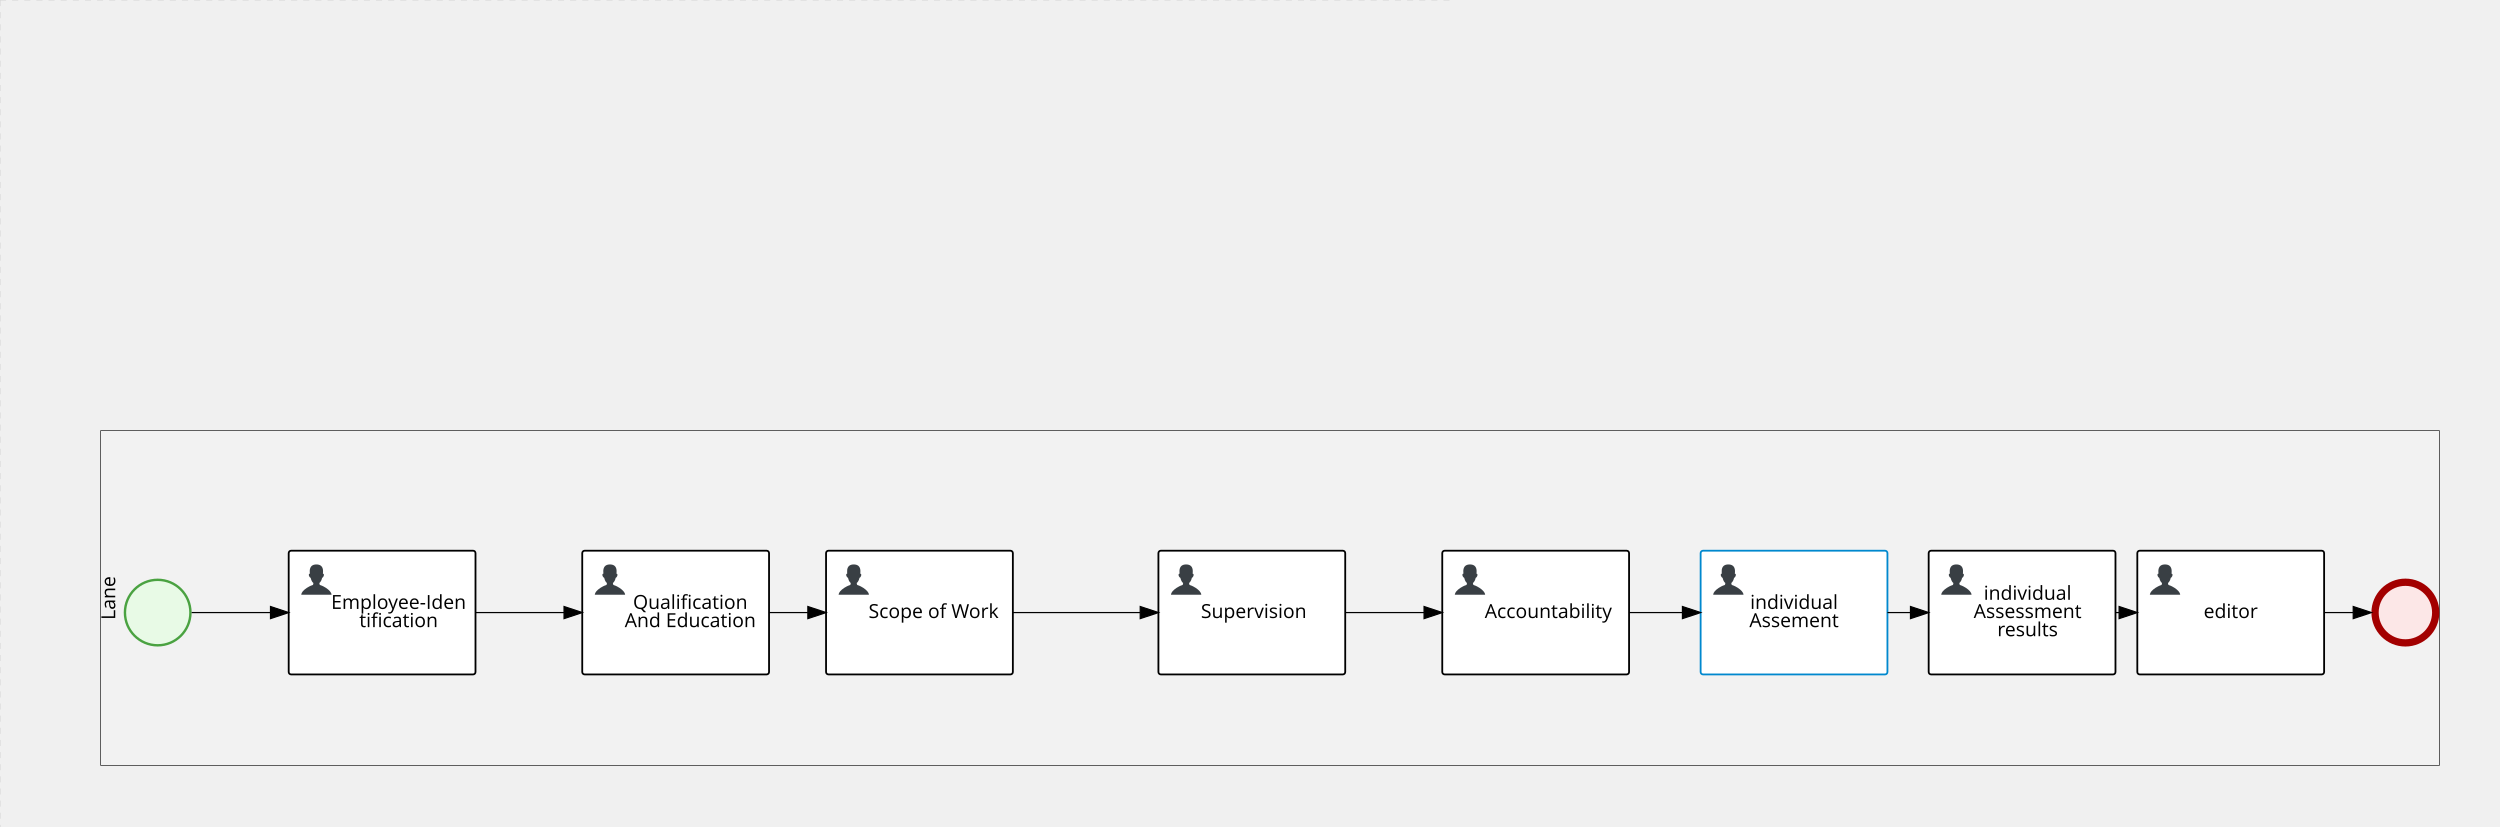
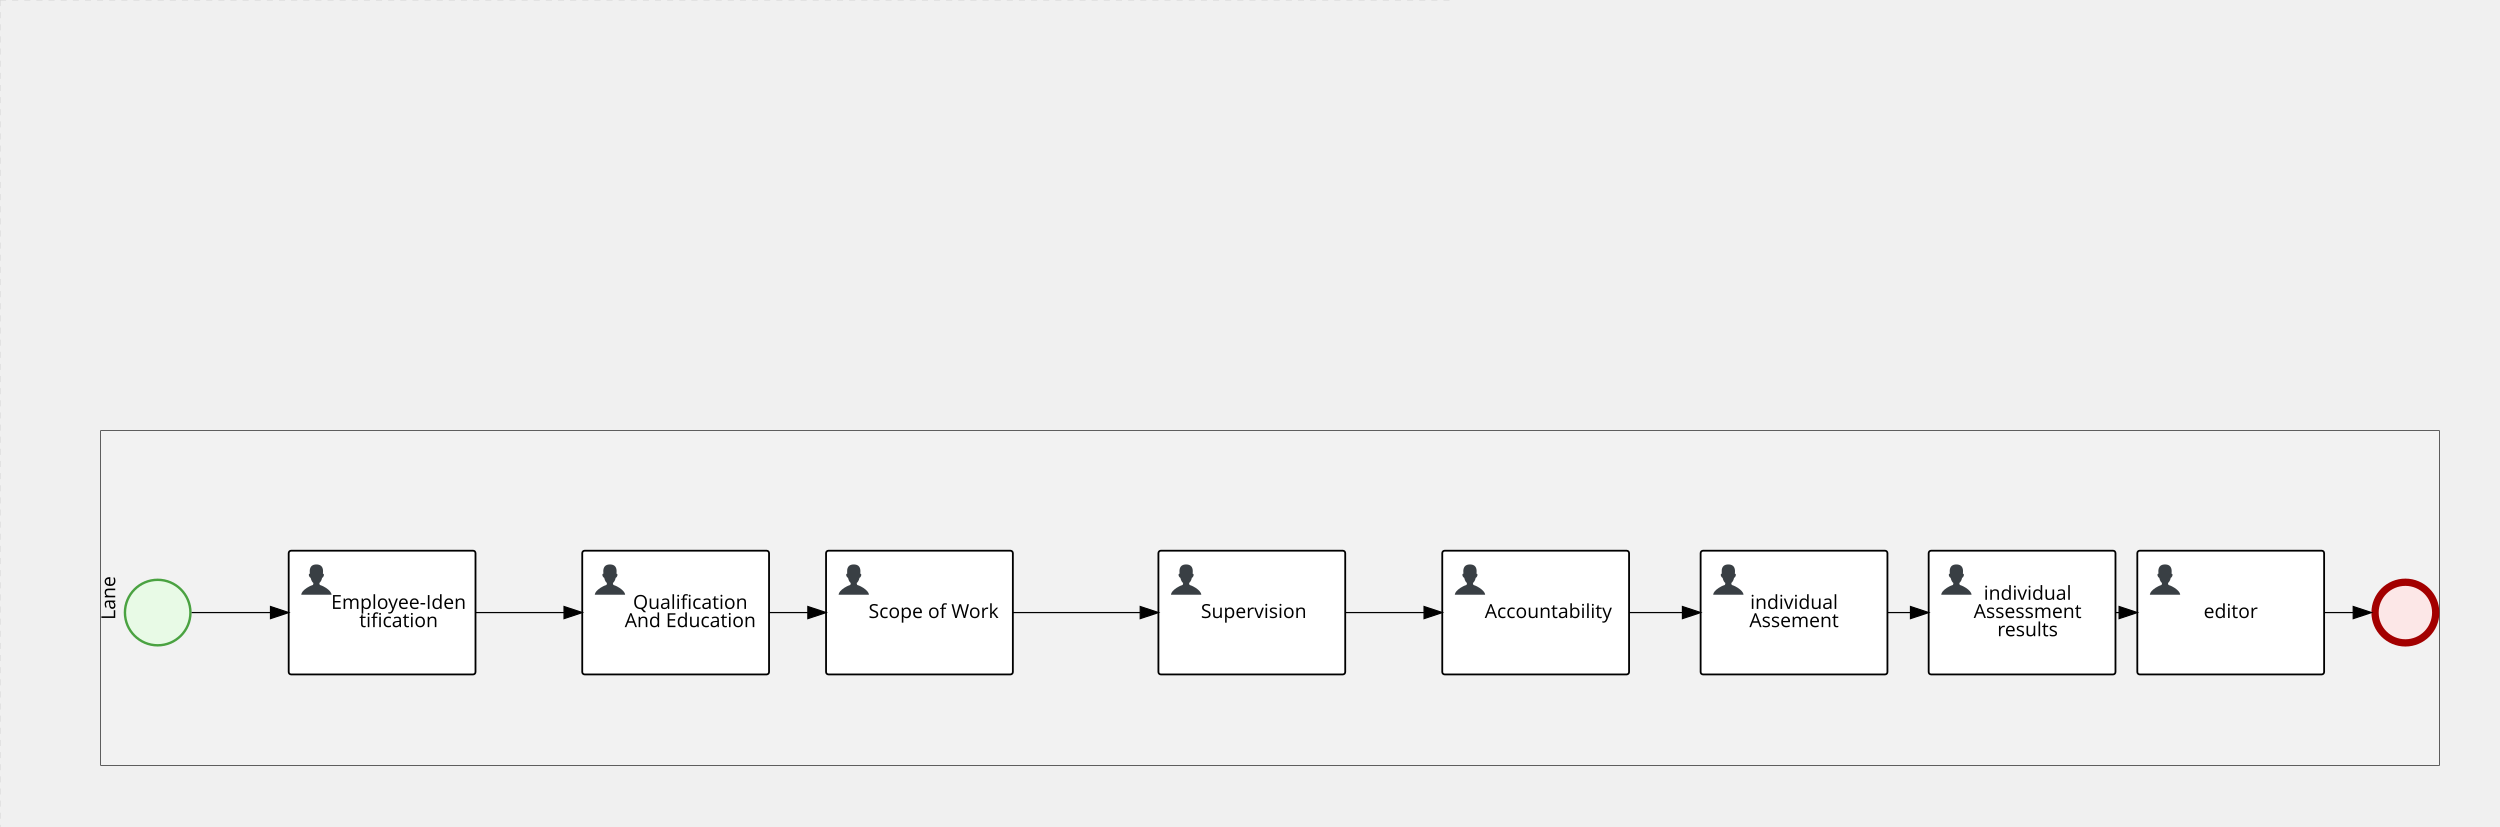
<svg xmlns="http://www.w3.org/2000/svg" version="1.1" width="2061" height="681" viewBox="0 0 2061 681">
  <defs />
  <g transform="matrix(1,0,0,1,0,0)">
    <g>
      <g>
        <g>
          <path fill="none" stroke="#d3d3d3" paint-order="fill stroke markers" d=" M 0 0 L 1200 0" stroke-miterlimit="10" stroke-opacity="0.8" stroke-dasharray="5" />
        </g>
        <g>
          <path fill="none" stroke="#d3d3d3" paint-order="fill stroke markers" d=" M 0 0 L 0 800" stroke-miterlimit="10" stroke-opacity="0.8" stroke-dasharray="5" />
        </g>
      </g>
      <g id="_10B72848-0D5C-402D-8C16-73F7E30FBB40" bpmn2nodeid="_10B72848-0D5C-402D-8C16-73F7E30FBB40" transform="matrix(1,0,0,1,83,355)">
        <g>
          <path fill="none" stroke="none" />
        </g>
        <g transform="matrix(1,0,0,1,0,0)">
          <path fill="#f2f2f2" stroke="none" id="_10B72848-0D5C-402D-8C16-73F7E30FBB40?shapeType=BACKGROUND" paint-order="stroke fill markers" d=" M 0 0 L 1928 0 L 1928 276 L 0 276 L 0 0 Z Z" />
        </g>
        <g transform="matrix(1,0,0,1,0,0)">
          <path fill="none" stroke="#000000" id="_10B72848-0D5C-402D-8C16-73F7E30FBB40?shapeType=BORDER&amp;renderType=STROKE" paint-order="fill stroke markers" d=" M 0 0 L 1928 0 L 1928 276 L 0 276 L 0 0 Z Z" stroke-miterlimit="10" stroke-width="0.5" stroke-dasharray="" />
        </g>
        <g transform="matrix(-1.8369701987210297e-16,-1,1,-1.8369701987210297e-16,0,156)">
          <text fill="#000000" stroke="none" font-family="Open Sans" font-size="12pt" font-style="normal" font-weight="normal" text-decoration="normal" x="18" y="12" text-anchor="middle" dominant-baseline="alphabetic">Lane</text>
        </g>
        <g id="_73EF4763-FC0C-424F-BAD1-D4A4C171FF57" bpmn2nodeid="_73EF4763-FC0C-424F-BAD1-D4A4C171FF57" transform="matrix(1,0,0,1,872,99)">
          <g>
            <path fill="none" stroke="none" />
          </g>
          <g transform="matrix(1,0,0,1,0,0)">
            <path fill="#ffffff" stroke="none" id="_73EF4763-FC0C-424F-BAD1-D4A4C171FF57?shapeType=BACKGROUND" paint-order="stroke fill markers" d=" M 2 0 L 152 0 L 152 0 A 2 2 0 0 1 154 2 L 154 100 L 154 100 A 2 2 0 0 1 152 102 L 2 102 L 2 102 A 2 2 0 0 1 0 100 L 0 2 L 0 2 A 2 2 0 0 1 2 0 Z" />
          </g>
          <g transform="matrix(1,0,0,1,0,0)">
            <path fill="none" stroke="rgb(0,0,0)" id="_73EF4763-FC0C-424F-BAD1-D4A4C171FF57?shapeType=BORDER&amp;renderType=STROKE" paint-order="fill stroke markers" d=" M 2 0 L 152 0 L 152 0 A 2 2 0 0 1 154 2 L 154 100 L 154 100 A 2 2 0 0 1 152 102 L 2 102 L 2 102 A 2 2 0 0 1 0 100 L 0 2 L 0 2 A 2 2 0 0 1 2 0 Z" stroke-miterlimit="10" stroke-width="1.5" stroke-dasharray="" />
          </g>
          <g>
            <g transform="matrix(0.06,0,0,0.06,9.4,9.4)">
              <g transform="matrix(1,0,0,1,0,0)">
                <path fill="#393f44" stroke="none" id="_73EF4763-FC0C-424F-BAD1-D4A4C171FF57_task__Rp8r__WReX" paint-order="stroke fill markers" d=" M 0 0 M 16 445.21 C 16 440.869 18.784 431.129 22.001 424.217 C 35.768 394.64 77.283 359.28 129 333.084 C 144.516 325.224 157.347 319.964 167.807 317.174 C 171.932 316.074 175.729 314.414 176.525 313.363 C 178.894 310.234 180.914 302.908 181.727 294.5 L 182.5 286.5 L 178.507 283.455 C 166.303 274.146 154.284 251.678 148.04 226.5 C 145.611 216.707 145.056 215.462 142.984 215.158 C 141.703 214.97 138.083 212.243 134.939 209.099 C 123.233 197.393 116.891 177.376 121.44 166.49 C 123.002 162.751 128.155 159.01 131.75 159.004 C 134.448 159 134.471 158.603 132.914 138.788 C 130.927 113.496 134.279 92.265 143.132 74.076 C 152.232 55.38 167.569 42.882 189.049 36.66 C 210.203 30.532 237.797 30.532 258.951 36.66 C 300.042 48.563 318.958 83.806 314.955 141 C 314.32 150.075 313.624 157.788 313.409 158.14 C 313.194 158.493 314.575 159.073 316.479 159.43 C 328.929 161.766 330.986 177.018 321.496 196.621 C 316.903 206.109 309.357 214.508 304.817 215.185 C 303.023 215.453 302.293 217.146 299.943 226.5 C 296.659 239.567 294.474 245.305 287.948 257.995 C 282.491 268.606 273.035 281.109 268.108 284.229 L 264.871 286.278 L 265.518 292.889 C 266.345 301.33 268.639 309.871 270.877 312.837 C 272.067 314.415 275.002 315.79 280.063 317.139 C 291.069 320.075 303.617 325.274 321 334.102 C 369.815 358.891 410.848 393.758 425.032 422.5 C 429.07 430.682 432 440.232 432 445.21 L 432 448 L 224 448 L 16 448 L 16 445.21 Z" />
              </g>
            </g>
          </g>
          <g transform="matrix(1,0,0,1,4.04,13.68)">
            <g transform="matrix(0.04,0,0,0.04,63.36,69.12)">
              <g transform="matrix(1,0,0,1,0,0)">
                <path fill="none" stroke="none" />
              </g>
              <g transform="matrix(1,0,0,1,0,0)">
                <path fill="none" stroke="none" />
              </g>
            </g>
          </g>
          <g transform="matrix(1,0,0,1,35,43.5)">
            <text fill="#000000" stroke="none" font-family="Open Sans" font-size="12pt" font-style="normal" font-weight="normal" text-decoration="normal" x="43.57" y="12" text-anchor="middle" dominant-baseline="alphabetic">Supervision</text>
          </g>
        </g>
        <g id="_1F878620-A5DF-4402-A6D1-BE9F1CBB6474" bpmn2nodeid="_1F878620-A5DF-4402-A6D1-BE9F1CBB6474" transform="matrix(1,0,0,1,1106,99)">
          <g>
            <path fill="none" stroke="none" />
          </g>
          <g transform="matrix(1,0,0,1,0,0)">
            <path fill="#ffffff" stroke="none" id="_1F878620-A5DF-4402-A6D1-BE9F1CBB6474?shapeType=BACKGROUND" paint-order="stroke fill markers" d=" M 2 0 L 152 0 L 152 0 A 2 2 0 0 1 154 2 L 154 100 L 154 100 A 2 2 0 0 1 152 102 L 2 102 L 2 102 A 2 2 0 0 1 0 100 L 0 2 L 0 2 A 2 2 0 0 1 2 0 Z" />
          </g>
          <g transform="matrix(1,0,0,1,0,0)">
            <path fill="none" stroke="#000000" id="_1F878620-A5DF-4402-A6D1-BE9F1CBB6474?shapeType=BORDER&amp;renderType=STROKE" paint-order="fill stroke markers" d=" M 2 0 L 152 0 L 152 0 A 2 2 0 0 1 154 2 L 154 100 L 154 100 A 2 2 0 0 1 152 102 L 2 102 L 2 102 A 2 2 0 0 1 0 100 L 0 2 L 0 2 A 2 2 0 0 1 2 0 Z" stroke-miterlimit="10" stroke-width="1.5" stroke-dasharray="" />
          </g>
          <g>
            <g transform="matrix(0.06,0,0,0.06,9.4,9.4)">
              <g transform="matrix(1,0,0,1,0,0)">
                <path fill="#393f44" stroke="none" id="_1F878620-A5DF-4402-A6D1-BE9F1CBB6474_task__Rp8r__WReX" paint-order="stroke fill markers" d=" M 0 0 M 16 445.21 C 16 440.869 18.784 431.129 22.001 424.217 C 35.768 394.64 77.283 359.28 129 333.084 C 144.516 325.224 157.347 319.964 167.807 317.174 C 171.932 316.074 175.729 314.414 176.525 313.363 C 178.894 310.234 180.914 302.908 181.727 294.5 L 182.5 286.5 L 178.507 283.455 C 166.303 274.146 154.284 251.678 148.04 226.5 C 145.611 216.707 145.056 215.462 142.984 215.158 C 141.703 214.97 138.083 212.243 134.939 209.099 C 123.233 197.393 116.891 177.376 121.44 166.49 C 123.002 162.751 128.155 159.01 131.75 159.004 C 134.448 159 134.471 158.603 132.914 138.788 C 130.927 113.496 134.279 92.265 143.132 74.076 C 152.232 55.38 167.569 42.882 189.049 36.66 C 210.203 30.532 237.797 30.532 258.951 36.66 C 300.042 48.563 318.958 83.806 314.955 141 C 314.32 150.075 313.624 157.788 313.409 158.14 C 313.194 158.493 314.575 159.073 316.479 159.43 C 328.929 161.766 330.986 177.018 321.496 196.621 C 316.903 206.109 309.357 214.508 304.817 215.185 C 303.023 215.453 302.293 217.146 299.943 226.5 C 296.659 239.567 294.474 245.305 287.948 257.995 C 282.491 268.606 273.035 281.109 268.108 284.229 L 264.871 286.278 L 265.518 292.889 C 266.345 301.33 268.639 309.871 270.877 312.837 C 272.067 314.415 275.002 315.79 280.063 317.139 C 291.069 320.075 303.617 325.274 321 334.102 C 369.815 358.891 410.848 393.758 425.032 422.5 C 429.07 430.682 432 440.232 432 445.21 L 432 448 L 224 448 L 16 448 L 16 445.21 Z" />
              </g>
            </g>
          </g>
          <g transform="matrix(1,0,0,1,4.04,13.68)">
            <g transform="matrix(0.04,0,0,0.04,63.36,69.12)">
              <g transform="matrix(1,0,0,1,0,0)">
                <path fill="none" stroke="none" />
              </g>
              <g transform="matrix(1,0,0,1,0,0)">
                <path fill="none" stroke="none" />
              </g>
            </g>
          </g>
          <g transform="matrix(1,0,0,1,35,43.5)">
            <text fill="#000000" stroke="none" font-family="Open Sans" font-size="12pt" font-style="normal" font-weight="normal" text-decoration="normal" x="52.434" y="12" text-anchor="middle" dominant-baseline="alphabetic">Accountability</text>
          </g>
        </g>
        <g id="_499BF760-2EF1-4D68-B3E8-63A7B1DFFFDC" bpmn2nodeid="_499BF760-2EF1-4D68-B3E8-63A7B1DFFFDC" transform="matrix(1,0,0,1,155,99)">
          <g>
            <path fill="none" stroke="none" />
          </g>
          <g transform="matrix(1,0,0,1,0,0)">
            <path fill="#ffffff" stroke="none" id="_499BF760-2EF1-4D68-B3E8-63A7B1DFFFDC?shapeType=BACKGROUND" paint-order="stroke fill markers" d=" M 2 0 L 152 0 L 152 0 A 2 2 0 0 1 154 2 L 154 100 L 154 100 A 2 2 0 0 1 152 102 L 2 102 L 2 102 A 2 2 0 0 1 0 100 L 0 2 L 0 2 A 2 2 0 0 1 2 0 Z" />
          </g>
          <g transform="matrix(1,0,0,1,0,0)">
            <path fill="none" stroke="#000000" id="_499BF760-2EF1-4D68-B3E8-63A7B1DFFFDC?shapeType=BORDER&amp;renderType=STROKE" paint-order="fill stroke markers" d=" M 2 0 L 152 0 L 152 0 A 2 2 0 0 1 154 2 L 154 100 L 154 100 A 2 2 0 0 1 152 102 L 2 102 L 2 102 A 2 2 0 0 1 0 100 L 0 2 L 0 2 A 2 2 0 0 1 2 0 Z" stroke-miterlimit="10" stroke-width="1.5" stroke-dasharray="" />
          </g>
          <g>
            <g transform="matrix(0.06,0,0,0.06,9.4,9.4)">
              <g transform="matrix(1,0,0,1,0,0)">
                <path fill="#393f44" stroke="none" id="_499BF760-2EF1-4D68-B3E8-63A7B1DFFFDC_task__Rp8r__WReX" paint-order="stroke fill markers" d=" M 0 0 M 16 445.21 C 16 440.869 18.784 431.129 22.001 424.217 C 35.768 394.64 77.283 359.28 129 333.084 C 144.516 325.224 157.347 319.964 167.807 317.174 C 171.932 316.074 175.729 314.414 176.525 313.363 C 178.894 310.234 180.914 302.908 181.727 294.5 L 182.5 286.5 L 178.507 283.455 C 166.303 274.146 154.284 251.678 148.04 226.5 C 145.611 216.707 145.056 215.462 142.984 215.158 C 141.703 214.97 138.083 212.243 134.939 209.099 C 123.233 197.393 116.891 177.376 121.44 166.49 C 123.002 162.751 128.155 159.01 131.75 159.004 C 134.448 159 134.471 158.603 132.914 138.788 C 130.927 113.496 134.279 92.265 143.132 74.076 C 152.232 55.38 167.569 42.882 189.049 36.66 C 210.203 30.532 237.797 30.532 258.951 36.66 C 300.042 48.563 318.958 83.806 314.955 141 C 314.32 150.075 313.624 157.788 313.409 158.14 C 313.194 158.493 314.575 159.073 316.479 159.43 C 328.929 161.766 330.986 177.018 321.496 196.621 C 316.903 206.109 309.357 214.508 304.817 215.185 C 303.023 215.453 302.293 217.146 299.943 226.5 C 296.659 239.567 294.474 245.305 287.948 257.995 C 282.491 268.606 273.035 281.109 268.108 284.229 L 264.871 286.278 L 265.518 292.889 C 266.345 301.33 268.639 309.871 270.877 312.837 C 272.067 314.415 275.002 315.79 280.063 317.139 C 291.069 320.075 303.617 325.274 321 334.102 C 369.815 358.891 410.848 393.758 425.032 422.5 C 429.07 430.682 432 440.232 432 445.21 L 432 448 L 224 448 L 16 448 L 16 445.21 Z" />
              </g>
            </g>
          </g>
          <g transform="matrix(1,0,0,1,4.04,13.68)">
            <g transform="matrix(0.04,0,0,0.04,63.36,69.12)">
              <g transform="matrix(1,0,0,1,0,0)">
                <path fill="none" stroke="none" />
              </g>
              <g transform="matrix(1,0,0,1,0,0)">
                <path fill="none" stroke="none" />
              </g>
            </g>
          </g>
          <g transform="matrix(1,0,0,1,35,36)">
            <text fill="#000000" stroke="none" font-family="Open Sans" font-size="12pt" font-style="normal" font-weight="normal" text-decoration="normal" x="55.602" y="12" text-anchor="middle" dominant-baseline="alphabetic">Employee-Iden</text>
            <text fill="#000000" stroke="none" font-family="Open Sans" font-size="12pt" font-style="normal" font-weight="normal" text-decoration="normal" x="55.602" y="27" text-anchor="middle" dominant-baseline="alphabetic">     tification      </text>
          </g>
        </g>
        <g id="_FF61502E-AE9F-49EB-936F-90E3CF9BD1F0" bpmn2nodeid="_FF61502E-AE9F-49EB-936F-90E3CF9BD1F0" transform="matrix(1,0,0,1,1679,99)">
          <g>
            <path fill="none" stroke="none" />
          </g>
          <g transform="matrix(1,0,0,1,0,0)">
            <path fill="#ffffff" stroke="none" id="_FF61502E-AE9F-49EB-936F-90E3CF9BD1F0?shapeType=BACKGROUND" paint-order="stroke fill markers" d=" M 2 0 L 152 0 L 152 0 A 2 2 0 0 1 154 2 L 154 100 L 154 100 A 2 2 0 0 1 152 102 L 2 102 L 2 102 A 2 2 0 0 1 0 100 L 0 2 L 0 2 A 2 2 0 0 1 2 0 Z" />
          </g>
          <g transform="matrix(1,0,0,1,0,0)">
            <path fill="none" stroke="#000000" id="_FF61502E-AE9F-49EB-936F-90E3CF9BD1F0?shapeType=BORDER&amp;renderType=STROKE" paint-order="fill stroke markers" d=" M 2 0 L 152 0 L 152 0 A 2 2 0 0 1 154 2 L 154 100 L 154 100 A 2 2 0 0 1 152 102 L 2 102 L 2 102 A 2 2 0 0 1 0 100 L 0 2 L 0 2 A 2 2 0 0 1 2 0 Z" stroke-miterlimit="10" stroke-width="1.5" stroke-dasharray="" />
          </g>
          <g>
            <g transform="matrix(0.06,0,0,0.06,9.4,9.4)">
              <g transform="matrix(1,0,0,1,0,0)">
                <path fill="#393f44" stroke="none" id="_FF61502E-AE9F-49EB-936F-90E3CF9BD1F0_task__Rp8r__WReX" paint-order="stroke fill markers" d=" M 0 0 M 16 445.21 C 16 440.869 18.784 431.129 22.001 424.217 C 35.768 394.64 77.283 359.28 129 333.084 C 144.516 325.224 157.347 319.964 167.807 317.174 C 171.932 316.074 175.729 314.414 176.525 313.363 C 178.894 310.234 180.914 302.908 181.727 294.5 L 182.5 286.5 L 178.507 283.455 C 166.303 274.146 154.284 251.678 148.04 226.5 C 145.611 216.707 145.056 215.462 142.984 215.158 C 141.703 214.97 138.083 212.243 134.939 209.099 C 123.233 197.393 116.891 177.376 121.44 166.49 C 123.002 162.751 128.155 159.01 131.75 159.004 C 134.448 159 134.471 158.603 132.914 138.788 C 130.927 113.496 134.279 92.265 143.132 74.076 C 152.232 55.38 167.569 42.882 189.049 36.66 C 210.203 30.532 237.797 30.532 258.951 36.66 C 300.042 48.563 318.958 83.806 314.955 141 C 314.32 150.075 313.624 157.788 313.409 158.14 C 313.194 158.493 314.575 159.073 316.479 159.43 C 328.929 161.766 330.986 177.018 321.496 196.621 C 316.903 206.109 309.357 214.508 304.817 215.185 C 303.023 215.453 302.293 217.146 299.943 226.5 C 296.659 239.567 294.474 245.305 287.948 257.995 C 282.491 268.606 273.035 281.109 268.108 284.229 L 264.871 286.278 L 265.518 292.889 C 266.345 301.33 268.639 309.871 270.877 312.837 C 272.067 314.415 275.002 315.79 280.063 317.139 C 291.069 320.075 303.617 325.274 321 334.102 C 369.815 358.891 410.848 393.758 425.032 422.5 C 429.07 430.682 432 440.232 432 445.21 L 432 448 L 224 448 L 16 448 L 16 445.21 Z" />
              </g>
            </g>
          </g>
          <g transform="matrix(1,0,0,1,4.04,13.68)">
            <g transform="matrix(0.04,0,0,0.04,63.36,69.12)">
              <g transform="matrix(1,0,0,1,0,0)">
                <path fill="none" stroke="none" />
              </g>
              <g transform="matrix(1,0,0,1,0,0)">
                <path fill="none" stroke="none" />
              </g>
            </g>
          </g>
          <g transform="matrix(1,0,0,1,54.66406,43.5)">
            <text fill="#000000" stroke="none" font-family="Open Sans" font-size="12pt" font-style="normal" font-weight="normal" text-decoration="normal" x="22.336" y="12" text-anchor="middle" dominant-baseline="alphabetic">editor</text>
          </g>
        </g>
        <g id="_1293294D-801D-46E5-9241-A8BDB0A29599" bpmn2nodeid="_1293294D-801D-46E5-9241-A8BDB0A29599" transform="matrix(1,0,0,1,19,122)">
          <g>
            <path fill="none" stroke="none" />
          </g>
          <g transform="matrix(0.125,0,0,0.125,0,0)">
            <g transform="matrix(1,0,0,1,0,0)">
              <path fill="#e8fae6" stroke="none" id="_1293294D-801D-46E5-9241-A8BDB0A29599?shapeType=BACKGROUND" paint-order="stroke fill markers" d=" M 0 0 M 444 224 C 444 263.9 434.2 300.8 414.4 334.5 C 394.7 368.2 368 394.9 334.4 414.5 C 300.8 434.1 263.9 444 224 444 C 184.1 444 147.2 434.2 113.5 414.4 C 79.8 394.7 53.1 368 33.5 334.4 C 13.9 300.8 4 263.9 4 224 C 4 184.1 13.8 147.2 33.6 113.5 C 53.4 79.8 80.1 53.1 113.6 33.5 C 147.1 13.9 184.1 4 224 4 C 263.9 4 300.8 13.8 334.5 33.6 C 368.2 53.4 394.9 80.1 414.5 113.6 C 434.1 147.1 444 184.1 444 224 Z" />
            </g>
            <g>
              <g transform="matrix(1,0,0,1,0,0)">
                <g transform="matrix(1,0,0,1,0,0)">
                  <path fill="#4aa241" stroke="none" id="_1293294D-801D-46E5-9241-A8BDB0A29599?shapeType=BORDER&amp;renderType=FILL" paint-order="stroke fill markers" d=" M 0 0 M 224 0 C 100.3 0 0 100.3 0 224 C 0 347.7 100.3 448 224 448 C 347.7 448 448 347.7 448 224 C 448 100.3 347.7 0 224 0 Z M 0 0 M 224 432 C 109.1 432 16 338.9 16 224 C 16 109.1 109.1 16 224 16 C 338.9 16 432 109.1 432 224 C 432 338.9 338.9 432 224 432 Z" />
                </g>
              </g>
            </g>
          </g>
          <g transform="matrix(1,0,0,1,28,61)" />
        </g>
        <g id="_34C46CD8-6034-434A-BEC7-85CEF20D0CF3" bpmn2nodeid="_34C46CD8-6034-434A-BEC7-85CEF20D0CF3" transform="matrix(1,0,0,1,397,99)">
          <g>
            <path fill="none" stroke="none" />
          </g>
          <g transform="matrix(1,0,0,1,0,0)">
            <path fill="#ffffff" stroke="none" id="_34C46CD8-6034-434A-BEC7-85CEF20D0CF3?shapeType=BACKGROUND" paint-order="stroke fill markers" d=" M 2 0 L 152 0 L 152 0 A 2 2 0 0 1 154 2 L 154 100 L 154 100 A 2 2 0 0 1 152 102 L 2 102 L 2 102 A 2 2 0 0 1 0 100 L 0 2 L 0 2 A 2 2 0 0 1 2 0 Z" />
          </g>
          <g transform="matrix(1,0,0,1,0,0)">
            <path fill="none" stroke="#000000" id="_34C46CD8-6034-434A-BEC7-85CEF20D0CF3?shapeType=BORDER&amp;renderType=STROKE" paint-order="fill stroke markers" d=" M 2 0 L 152 0 L 152 0 A 2 2 0 0 1 154 2 L 154 100 L 154 100 A 2 2 0 0 1 152 102 L 2 102 L 2 102 A 2 2 0 0 1 0 100 L 0 2 L 0 2 A 2 2 0 0 1 2 0 Z" stroke-miterlimit="10" stroke-width="1.5" stroke-dasharray="" />
          </g>
          <g>
            <g transform="matrix(0.06,0,0,0.06,9.4,9.4)">
              <g transform="matrix(1,0,0,1,0,0)">
                <path fill="#393f44" stroke="none" id="_34C46CD8-6034-434A-BEC7-85CEF20D0CF3_task__Rp8r__WReX" paint-order="stroke fill markers" d=" M 0 0 M 16 445.21 C 16 440.869 18.784 431.129 22.001 424.217 C 35.768 394.64 77.283 359.28 129 333.084 C 144.516 325.224 157.347 319.964 167.807 317.174 C 171.932 316.074 175.729 314.414 176.525 313.363 C 178.894 310.234 180.914 302.908 181.727 294.5 L 182.5 286.5 L 178.507 283.455 C 166.303 274.146 154.284 251.678 148.04 226.5 C 145.611 216.707 145.056 215.462 142.984 215.158 C 141.703 214.97 138.083 212.243 134.939 209.099 C 123.233 197.393 116.891 177.376 121.44 166.49 C 123.002 162.751 128.155 159.01 131.75 159.004 C 134.448 159 134.471 158.603 132.914 138.788 C 130.927 113.496 134.279 92.265 143.132 74.076 C 152.232 55.38 167.569 42.882 189.049 36.66 C 210.203 30.532 237.797 30.532 258.951 36.66 C 300.042 48.563 318.958 83.806 314.955 141 C 314.32 150.075 313.624 157.788 313.409 158.14 C 313.194 158.493 314.575 159.073 316.479 159.43 C 328.929 161.766 330.986 177.018 321.496 196.621 C 316.903 206.109 309.357 214.508 304.817 215.185 C 303.023 215.453 302.293 217.146 299.943 226.5 C 296.659 239.567 294.474 245.305 287.948 257.995 C 282.491 268.606 273.035 281.109 268.108 284.229 L 264.871 286.278 L 265.518 292.889 C 266.345 301.33 268.639 309.871 270.877 312.837 C 272.067 314.415 275.002 315.79 280.063 317.139 C 291.069 320.075 303.617 325.274 321 334.102 C 369.815 358.891 410.848 393.758 425.032 422.5 C 429.07 430.682 432 440.232 432 445.21 L 432 448 L 224 448 L 16 448 L 16 445.21 Z" />
              </g>
            </g>
          </g>
          <g transform="matrix(1,0,0,1,4.04,13.68)">
            <g transform="matrix(0.04,0,0,0.04,63.36,69.12)">
              <g transform="matrix(1,0,0,1,0,0)">
                <path fill="none" stroke="none" />
              </g>
              <g transform="matrix(1,0,0,1,0,0)">
                <path fill="none" stroke="none" />
              </g>
            </g>
          </g>
          <g transform="matrix(1,0,0,1,35,36)">
            <text fill="#000000" stroke="none" font-family="Open Sans" font-size="12pt" font-style="normal" font-weight="normal" text-decoration="normal" x="54.062" y="12" text-anchor="middle" dominant-baseline="alphabetic"> Qualification  </text>
            <text fill="#000000" stroke="none" font-family="Open Sans" font-size="12pt" font-style="normal" font-weight="normal" text-decoration="normal" x="54.062" y="27" text-anchor="middle" dominant-baseline="alphabetic">And Education</text>
          </g>
        </g>
        <g id="_AAE159F5-8BDC-417F-89F7-6B865C57510A" bpmn2nodeid="_AAE159F5-8BDC-417F-89F7-6B865C57510A" transform="matrix(1,0,0,1,598,99)">
          <g>
            <path fill="none" stroke="none" />
          </g>
          <g transform="matrix(1,0,0,1,0,0)">
            <path fill="#ffffff" stroke="none" id="_AAE159F5-8BDC-417F-89F7-6B865C57510A?shapeType=BACKGROUND" paint-order="stroke fill markers" d=" M 2 0 L 152 0 L 152 0 A 2 2 0 0 1 154 2 L 154 100 L 154 100 A 2 2 0 0 1 152 102 L 2 102 L 2 102 A 2 2 0 0 1 0 100 L 0 2 L 0 2 A 2 2 0 0 1 2 0 Z" />
          </g>
          <g transform="matrix(1,0,0,1,0,0)">
            <path fill="none" stroke="#000000" id="_AAE159F5-8BDC-417F-89F7-6B865C57510A?shapeType=BORDER&amp;renderType=STROKE" paint-order="fill stroke markers" d=" M 2 0 L 152 0 L 152 0 A 2 2 0 0 1 154 2 L 154 100 L 154 100 A 2 2 0 0 1 152 102 L 2 102 L 2 102 A 2 2 0 0 1 0 100 L 0 2 L 0 2 A 2 2 0 0 1 2 0 Z" stroke-miterlimit="10" stroke-width="1.5" stroke-dasharray="" />
          </g>
          <g>
            <g transform="matrix(0.06,0,0,0.06,9.4,9.4)">
              <g transform="matrix(1,0,0,1,0,0)">
                <path fill="#393f44" stroke="none" id="_AAE159F5-8BDC-417F-89F7-6B865C57510A_task__Rp8r__WReX" paint-order="stroke fill markers" d=" M 0 0 M 16 445.21 C 16 440.869 18.784 431.129 22.001 424.217 C 35.768 394.64 77.283 359.28 129 333.084 C 144.516 325.224 157.347 319.964 167.807 317.174 C 171.932 316.074 175.729 314.414 176.525 313.363 C 178.894 310.234 180.914 302.908 181.727 294.5 L 182.5 286.5 L 178.507 283.455 C 166.303 274.146 154.284 251.678 148.04 226.5 C 145.611 216.707 145.056 215.462 142.984 215.158 C 141.703 214.97 138.083 212.243 134.939 209.099 C 123.233 197.393 116.891 177.376 121.44 166.49 C 123.002 162.751 128.155 159.01 131.75 159.004 C 134.448 159 134.471 158.603 132.914 138.788 C 130.927 113.496 134.279 92.265 143.132 74.076 C 152.232 55.38 167.569 42.882 189.049 36.66 C 210.203 30.532 237.797 30.532 258.951 36.66 C 300.042 48.563 318.958 83.806 314.955 141 C 314.32 150.075 313.624 157.788 313.409 158.14 C 313.194 158.493 314.575 159.073 316.479 159.43 C 328.929 161.766 330.986 177.018 321.496 196.621 C 316.903 206.109 309.357 214.508 304.817 215.185 C 303.023 215.453 302.293 217.146 299.943 226.5 C 296.659 239.567 294.474 245.305 287.948 257.995 C 282.491 268.606 273.035 281.109 268.108 284.229 L 264.871 286.278 L 265.518 292.889 C 266.345 301.33 268.639 309.871 270.877 312.837 C 272.067 314.415 275.002 315.79 280.063 317.139 C 291.069 320.075 303.617 325.274 321 334.102 C 369.815 358.891 410.848 393.758 425.032 422.5 C 429.07 430.682 432 440.232 432 445.21 L 432 448 L 224 448 L 16 448 L 16 445.21 Z" />
              </g>
            </g>
          </g>
          <g transform="matrix(1,0,0,1,4.04,13.68)">
            <g transform="matrix(0.04,0,0,0.04,63.36,69.12)">
              <g transform="matrix(1,0,0,1,0,0)">
                <path fill="none" stroke="none" />
              </g>
              <g transform="matrix(1,0,0,1,0,0)">
                <path fill="none" stroke="none" />
              </g>
            </g>
          </g>
          <g transform="matrix(1,0,0,1,35,43.5)">
            <text fill="#000000" stroke="none" font-family="Open Sans" font-size="12pt" font-style="normal" font-weight="normal" text-decoration="normal" x="53.664" y="12" text-anchor="middle" dominant-baseline="alphabetic">Scope of Work</text>
          </g>
        </g>
        <g id="_2BB1790C-33BA-41A4-B13C-36E0C4893653" bpmn2nodeid="_2BB1790C-33BA-41A4-B13C-36E0C4893653" transform="matrix(1,0,0,1,1507,99)">
          <g>
            <path fill="none" stroke="none" />
          </g>
          <g transform="matrix(1,0,0,1,0,0)">
            <path fill="#ffffff" stroke="none" id="_2BB1790C-33BA-41A4-B13C-36E0C4893653?shapeType=BACKGROUND" paint-order="stroke fill markers" d=" M 2 0 L 152 0 L 152 0 A 2 2 0 0 1 154 2 L 154 100 L 154 100 A 2 2 0 0 1 152 102 L 2 102 L 2 102 A 2 2 0 0 1 0 100 L 0 2 L 0 2 A 2 2 0 0 1 2 0 Z" />
          </g>
          <g transform="matrix(1,0,0,1,0,0)">
            <path fill="none" stroke="#000000" id="_2BB1790C-33BA-41A4-B13C-36E0C4893653?shapeType=BORDER&amp;renderType=STROKE" paint-order="fill stroke markers" d=" M 2 0 L 152 0 L 152 0 A 2 2 0 0 1 154 2 L 154 100 L 154 100 A 2 2 0 0 1 152 102 L 2 102 L 2 102 A 2 2 0 0 1 0 100 L 0 2 L 0 2 A 2 2 0 0 1 2 0 Z" stroke-miterlimit="10" stroke-width="1.5" stroke-dasharray="" />
          </g>
          <g>
            <g transform="matrix(0.06,0,0,0.06,9.4,9.4)">
              <g transform="matrix(1,0,0,1,0,0)">
                <path fill="#393f44" stroke="none" id="_2BB1790C-33BA-41A4-B13C-36E0C4893653_task__Rp8r__WReX" paint-order="stroke fill markers" d=" M 0 0 M 16 445.21 C 16 440.869 18.784 431.129 22.001 424.217 C 35.768 394.64 77.283 359.28 129 333.084 C 144.516 325.224 157.347 319.964 167.807 317.174 C 171.932 316.074 175.729 314.414 176.525 313.363 C 178.894 310.234 180.914 302.908 181.727 294.5 L 182.5 286.5 L 178.507 283.455 C 166.303 274.146 154.284 251.678 148.04 226.5 C 145.611 216.707 145.056 215.462 142.984 215.158 C 141.703 214.97 138.083 212.243 134.939 209.099 C 123.233 197.393 116.891 177.376 121.44 166.49 C 123.002 162.751 128.155 159.01 131.75 159.004 C 134.448 159 134.471 158.603 132.914 138.788 C 130.927 113.496 134.279 92.265 143.132 74.076 C 152.232 55.38 167.569 42.882 189.049 36.66 C 210.203 30.532 237.797 30.532 258.951 36.66 C 300.042 48.563 318.958 83.806 314.955 141 C 314.32 150.075 313.624 157.788 313.409 158.14 C 313.194 158.493 314.575 159.073 316.479 159.43 C 328.929 161.766 330.986 177.018 321.496 196.621 C 316.903 206.109 309.357 214.508 304.817 215.185 C 303.023 215.453 302.293 217.146 299.943 226.5 C 296.659 239.567 294.474 245.305 287.948 257.995 C 282.491 268.606 273.035 281.109 268.108 284.229 L 264.871 286.278 L 265.518 292.889 C 266.345 301.33 268.639 309.871 270.877 312.837 C 272.067 314.415 275.002 315.79 280.063 317.139 C 291.069 320.075 303.617 325.274 321 334.102 C 369.815 358.891 410.848 393.758 425.032 422.5 C 429.07 430.682 432 440.232 432 445.21 L 432 448 L 224 448 L 16 448 L 16 445.21 Z" />
              </g>
            </g>
          </g>
          <g transform="matrix(1,0,0,1,4.04,13.68)">
            <g transform="matrix(0.04,0,0,0.04,63.36,69.12)">
              <g transform="matrix(1,0,0,1,0,0)">
                <path fill="none" stroke="none" />
              </g>
              <g transform="matrix(1,0,0,1,0,0)">
                <path fill="none" stroke="none" />
              </g>
            </g>
          </g>
          <g transform="matrix(1,0,0,1,35,28.5)">
            <text fill="#000000" stroke="none" font-family="Open Sans" font-size="12pt" font-style="normal" font-weight="normal" text-decoration="normal" x="46.559" y="12" text-anchor="middle" dominant-baseline="alphabetic">  individual   </text>
            <text fill="#000000" stroke="none" font-family="Open Sans" font-size="12pt" font-style="normal" font-weight="normal" text-decoration="normal" x="46.559" y="27" text-anchor="middle" dominant-baseline="alphabetic">Assessment </text>
            <text fill="#000000" stroke="none" font-family="Open Sans" font-size="12pt" font-style="normal" font-weight="normal" text-decoration="normal" x="46.559" y="42" text-anchor="middle" dominant-baseline="alphabetic">     results     </text>
          </g>
        </g>
        <g id="_96337716-BFE3-43F9-B106-2681C02DE0B9" bpmn2nodeid="_96337716-BFE3-43F9-B106-2681C02DE0B9" transform="matrix(1,0,0,1,1872,122)">
          <g>
            <path fill="none" stroke="none" />
          </g>
          <g transform="matrix(0.125,0,0,0.125,0,0)">
            <g transform="matrix(1,0,0,1,0,0)">
              <path fill="#fce7e7" stroke="none" id="_96337716-BFE3-43F9-B106-2681C02DE0B9?shapeType=BACKGROUND" paint-order="stroke fill markers" d=" M 0 0 M 444 224 C 444 263.9 434.2 300.8 414.4 334.5 C 394.7 368.2 368 394.9 334.4 414.5 C 300.8 434.1 263.9 444 224 444 C 184.1 444 147.2 434.2 113.5 414.4 C 79.8 394.7 53.1 368 33.5 334.4 C 13.9 300.8 4 263.9 4 224 C 4 184.1 13.8 147.2 33.6 113.5 C 53.4 79.8 80.1 53.1 113.6 33.5 C 147.1 13.9 184.1 4 224 4 C 263.9 4 300.8 13.8 334.5 33.6 C 368.2 53.4 394.9 80.1 414.5 113.6 C 434.1 147.1 444 184.1 444 224 Z" />
            </g>
            <g>
              <g transform="matrix(1,0,0,1,0,0)">
                <g transform="matrix(1,0,0,1,0,0)">
                  <path fill="#a30000" stroke="none" id="_96337716-BFE3-43F9-B106-2681C02DE0B9?shapeType=BORDER&amp;renderType=FILL" paint-order="stroke fill markers" d=" M 0 0 M 224 0 C 100.3 0 0 100.3 0 224 C 0 347.7 100.3 448 224 448 C 347.7 448 448 347.7 448 224 C 448 100.3 347.7 0 224 0 Z M 0 0 M 224 400 C 126.8 400 48 321.2 48 224 C 48 126.8 126.8 48 224 48 C 321.2 48 400 126.8 400 224 C 400 321.2 321.2 400 224 400 Z" />
                </g>
              </g>
            </g>
          </g>
          <g transform="matrix(1,0,0,1,28,61)" />
        </g>
        <g id="_A3E35E85-539C-4D4E-92E6-C57A729AB199" bpmn2nodeid="_A3E35E85-539C-4D4E-92E6-C57A729AB199" transform="matrix(1,0,0,1,1319,99)">
          <g>
            <path fill="none" stroke="none" />
          </g>
          <g transform="matrix(1,0,0,1,0,0)">
            <path fill="#ffffff" stroke="none" id="_A3E35E85-539C-4D4E-92E6-C57A729AB199?shapeType=BACKGROUND" paint-order="stroke fill markers" d=" M 2 0 L 152 0 L 152 0 A 2 2 0 0 1 154 2 L 154 100 L 154 100 A 2 2 0 0 1 152 102 L 2 102 L 2 102 A 2 2 0 0 1 0 100 L 0 2 L 0 2 A 2 2 0 0 1 2 0 Z" />
          </g>
          <g transform="matrix(1,0,0,1,0,0)">
-             <path fill="none" stroke="rgb(0,136,206)" id="_A3E35E85-539C-4D4E-92E6-C57A729AB199?shapeType=BORDER&amp;renderType=STROKE" paint-order="fill stroke markers" d=" M 2 0 L 152 0 L 152 0 A 2 2 0 0 1 154 2 L 154 100 L 154 100 A 2 2 0 0 1 152 102 L 2 102 L 2 102 A 2 2 0 0 1 0 100 L 0 2 L 0 2 A 2 2 0 0 1 2 0 Z" stroke-miterlimit="10" stroke-width="1.5" stroke-dasharray="" />
+             <path fill="none" stroke="rgb(0,0,0)" id="_A3E35E85-539C-4D4E-92E6-C57A729AB199?shapeType=BORDER&amp;renderType=STROKE" paint-order="fill stroke markers" d=" M 2 0 L 152 0 L 152 0 A 2 2 0 0 1 154 2 L 154 100 L 154 100 A 2 2 0 0 1 152 102 L 2 102 L 2 102 A 2 2 0 0 1 0 100 L 0 2 L 0 2 A 2 2 0 0 1 2 0 Z" stroke-miterlimit="10" stroke-width="1.5" stroke-dasharray="" />
          </g>
          <g>
            <g transform="matrix(0.06,0,0,0.06,9.4,9.4)">
              <g transform="matrix(1,0,0,1,0,0)">
                <path fill="#393f44" stroke="none" id="_A3E35E85-539C-4D4E-92E6-C57A729AB199_task__Rp8r__WReX" paint-order="stroke fill markers" d=" M 0 0 M 16 445.21 C 16 440.869 18.784 431.129 22.001 424.217 C 35.768 394.64 77.283 359.28 129 333.084 C 144.516 325.224 157.347 319.964 167.807 317.174 C 171.932 316.074 175.729 314.414 176.525 313.363 C 178.894 310.234 180.914 302.908 181.727 294.5 L 182.5 286.5 L 178.507 283.455 C 166.303 274.146 154.284 251.678 148.04 226.5 C 145.611 216.707 145.056 215.462 142.984 215.158 C 141.703 214.97 138.083 212.243 134.939 209.099 C 123.233 197.393 116.891 177.376 121.44 166.49 C 123.002 162.751 128.155 159.01 131.75 159.004 C 134.448 159 134.471 158.603 132.914 138.788 C 130.927 113.496 134.279 92.265 143.132 74.076 C 152.232 55.38 167.569 42.882 189.049 36.66 C 210.203 30.532 237.797 30.532 258.951 36.66 C 300.042 48.563 318.958 83.806 314.955 141 C 314.32 150.075 313.624 157.788 313.409 158.14 C 313.194 158.493 314.575 159.073 316.479 159.43 C 328.929 161.766 330.986 177.018 321.496 196.621 C 316.903 206.109 309.357 214.508 304.817 215.185 C 303.023 215.453 302.293 217.146 299.943 226.5 C 296.659 239.567 294.474 245.305 287.948 257.995 C 282.491 268.606 273.035 281.109 268.108 284.229 L 264.871 286.278 L 265.518 292.889 C 266.345 301.33 268.639 309.871 270.877 312.837 C 272.067 314.415 275.002 315.79 280.063 317.139 C 291.069 320.075 303.617 325.274 321 334.102 C 369.815 358.891 410.848 393.758 425.032 422.5 C 429.07 430.682 432 440.232 432 445.21 L 432 448 L 224 448 L 16 448 L 16 445.21 Z" />
              </g>
            </g>
          </g>
          <g transform="matrix(1,0,0,1,4.04,13.68)">
            <g transform="matrix(0.04,0,0,0.04,63.36,69.12)">
              <g transform="matrix(1,0,0,1,0,0)">
                <path fill="none" stroke="none" />
              </g>
              <g transform="matrix(1,0,0,1,0,0)">
                <path fill="none" stroke="none" />
              </g>
            </g>
          </g>
          <g transform="matrix(1,0,0,1,38.74609,36)">
            <text fill="#000000" stroke="none" font-family="Open Sans" font-size="12pt" font-style="normal" font-weight="normal" text-decoration="normal" x="38.254" y="12" text-anchor="middle" dominant-baseline="alphabetic">individual </text>
            <text fill="#000000" stroke="none" font-family="Open Sans" font-size="12pt" font-style="normal" font-weight="normal" text-decoration="normal" x="38.254" y="27" text-anchor="middle" dominant-baseline="alphabetic">Assement </text>
          </g>
        </g>
      </g>
      <g id="_2696AD69-4DCB-4355-A38A-EED02C0C85F9" bpmn2nodeid="_2696AD69-4DCB-4355-A38A-EED02C0C85F9">
        <g>
          <path fill="none" stroke="#000000" paint-order="fill stroke markers" d=" M 158 505 L 223 505" stroke-miterlimit="10" stroke-dasharray="" />
        </g>
        <g transform="matrix(1,0,0,1,158,505)" />
        <g transform="matrix(6.123233995736766e-17,1,-1,6.123233995736766e-17,238,500)">
          <path fill="#000000" stroke="#000000" paint-order="fill stroke markers" d=" M 10 15 L 0 15 L 5 0 Z" stroke-miterlimit="10" stroke-dasharray="" />
        </g>
        <g transform="matrix(1,0,0,1,158,495)" />
      </g>
      <g id="_C8FFB0FF-4A78-4AEB-B059-E45356DAF0D3" bpmn2nodeid="_C8FFB0FF-4A78-4AEB-B059-E45356DAF0D3">
        <g>
          <path fill="none" stroke="#000000" paint-order="fill stroke markers" d=" M 392 505 L 465 505" stroke-miterlimit="10" stroke-dasharray="" />
        </g>
        <g transform="matrix(1,0,0,1,392,505)" />
        <g transform="matrix(6.123233995736766e-17,1,-1,6.123233995736766e-17,480,500)">
          <path fill="#000000" stroke="#000000" paint-order="fill stroke markers" d=" M 10 15 L 0 15 L 5 0 Z" stroke-miterlimit="10" stroke-dasharray="" />
        </g>
        <g transform="matrix(1,0,0,1,392,495)" />
      </g>
      <g id="_7B43B535-7153-4B13-A0A3-8606E2629288" bpmn2nodeid="_7B43B535-7153-4B13-A0A3-8606E2629288">
        <g>
          <path fill="none" stroke="#000000" paint-order="fill stroke markers" d=" M 634 505 L 666 505" stroke-miterlimit="10" stroke-dasharray="" />
        </g>
        <g transform="matrix(1,0,0,1,634,505)" />
        <g transform="matrix(6.123233995736766e-17,1,-1,6.123233995736766e-17,681,500)">
          <path fill="#000000" stroke="#000000" paint-order="fill stroke markers" d=" M 10 15 L 0 15 L 5 0 Z" stroke-miterlimit="10" stroke-dasharray="" />
        </g>
        <g transform="matrix(1,0,0,1,634,495)" />
      </g>
      <g id="_7FBFD5A7-2A5F-4EC4-80C0-D9D8FC39363B" bpmn2nodeid="_7FBFD5A7-2A5F-4EC4-80C0-D9D8FC39363B">
        <g>
          <path fill="none" stroke="#000000" paint-order="fill stroke markers" d=" M 835 505 L 940 505" stroke-miterlimit="10" stroke-dasharray="" />
        </g>
        <g transform="matrix(1,0,0,1,835,505)" />
        <g transform="matrix(6.123233995736766e-17,1,-1,6.123233995736766e-17,955,500)">
          <path fill="#000000" stroke="#000000" paint-order="fill stroke markers" d=" M 10 15 L 0 15 L 5 0 Z" stroke-miterlimit="10" stroke-dasharray="" />
        </g>
        <g transform="matrix(1,0,0,1,835,495)" />
      </g>
      <g id="_7127471E-00E8-4901-9428-C1BDF698695B" bpmn2nodeid="_7127471E-00E8-4901-9428-C1BDF698695B">
        <g>
          <path fill="none" stroke="#000000" paint-order="fill stroke markers" d=" M 1109 505 L 1174 505" stroke-miterlimit="10" stroke-dasharray="" />
        </g>
        <g transform="matrix(1,0,0,1,1109,505)" />
        <g transform="matrix(6.123233995736766e-17,1,-1,6.123233995736766e-17,1189,500)">
          <path fill="#000000" stroke="#000000" paint-order="fill stroke markers" d=" M 10 15 L 0 15 L 5 0 Z" stroke-miterlimit="10" stroke-dasharray="" />
        </g>
        <g transform="matrix(1,0,0,1,1109,495)" />
      </g>
      <g id="_A958A6C4-1792-4DFE-B045-436961B3598C" bpmn2nodeid="_A958A6C4-1792-4DFE-B045-436961B3598C">
        <g>
          <path fill="none" stroke="#000000" paint-order="fill stroke markers" d=" M 1343 505 L 1387 505" stroke-miterlimit="10" stroke-dasharray="" />
        </g>
        <g transform="matrix(1,0,0,1,1343,505)" />
        <g transform="matrix(6.123233995736766e-17,1,-1,6.123233995736766e-17,1402,500)">
          <path fill="#000000" stroke="#000000" paint-order="fill stroke markers" d=" M 10 15 L 0 15 L 5 0 Z" stroke-miterlimit="10" stroke-dasharray="" />
        </g>
        <g transform="matrix(1,0,0,1,1343,495)" />
      </g>
      <g id="_B047BDF7-1554-46E0-9952-CB5164592DC5" bpmn2nodeid="_B047BDF7-1554-46E0-9952-CB5164592DC5">
        <g>
          <path fill="none" stroke="#000000" paint-order="fill stroke markers" d=" M 1556 505 L 1575 505" stroke-miterlimit="10" stroke-dasharray="" />
        </g>
        <g transform="matrix(1,0,0,1,1556,505)" />
        <g transform="matrix(6.123233995736766e-17,1,-1,6.123233995736766e-17,1590,500)">
          <path fill="#000000" stroke="#000000" paint-order="fill stroke markers" d=" M 10 15 L 0 15 L 5 0 Z" stroke-miterlimit="10" stroke-dasharray="" />
        </g>
        <g transform="matrix(1,0,0,1,1556,495)" />
      </g>
      <g id="_01C6734F-B94E-4FCC-8E26-1DD70D9C8E78" bpmn2nodeid="_01C6734F-B94E-4FCC-8E26-1DD70D9C8E78">
        <g>
          <path fill="none" stroke="#000000" paint-order="fill stroke markers" d=" M 1744 505 L 1747 505" stroke-miterlimit="10" stroke-dasharray="" />
        </g>
        <g transform="matrix(1,0,0,1,1744,505)" />
        <g transform="matrix(6.123233995736766e-17,1,-1,6.123233995736766e-17,1762,500)">
          <path fill="#000000" stroke="#000000" paint-order="fill stroke markers" d=" M 10 15 L 0 15 L 5 0 Z" stroke-miterlimit="10" stroke-dasharray="" />
        </g>
        <g transform="matrix(1,0,0,1,1744,495)" />
      </g>
      <g id="_5A1AB5A0-E01F-4876-ABBA-AE372D28EC7E" bpmn2nodeid="_5A1AB5A0-E01F-4876-ABBA-AE372D28EC7E">
        <g>
          <path fill="none" stroke="#000000" paint-order="fill stroke markers" d=" M 1916 505 L 1940 505" stroke-miterlimit="10" stroke-dasharray="" />
        </g>
        <g transform="matrix(1,0,0,1,1916,505)" />
        <g transform="matrix(6.123233995736766e-17,1,-1,6.123233995736766e-17,1955,500)">
          <path fill="#000000" stroke="#000000" paint-order="fill stroke markers" d=" M 10 15 L 0 15 L 5 0 Z" stroke-miterlimit="10" stroke-dasharray="" />
        </g>
        <g transform="matrix(1,0,0,1,1916,495)" />
      </g>
      <g transform="matrix(1,0,0,1,83,355)" />
      <g transform="matrix(1,0,0,1,955,454)" />
      <g transform="matrix(1,0,0,1,1189,454)" />
      <g transform="matrix(1,0,0,1,238,454)" />
      <g transform="matrix(1,0,0,1,1762,454)" />
      <g transform="matrix(1,0,0,1,102,477)" />
      <g transform="matrix(1,0,0,1,480,454)" />
      <g transform="matrix(1,0,0,1,681,454)" />
      <g transform="matrix(1,0,0,1,1590,454)" />
      <g transform="matrix(1,0,0,1,1955,477)" />
      <g transform="matrix(1,0,0,1,1402,454)" />
    </g>
  </g>
</svg>
